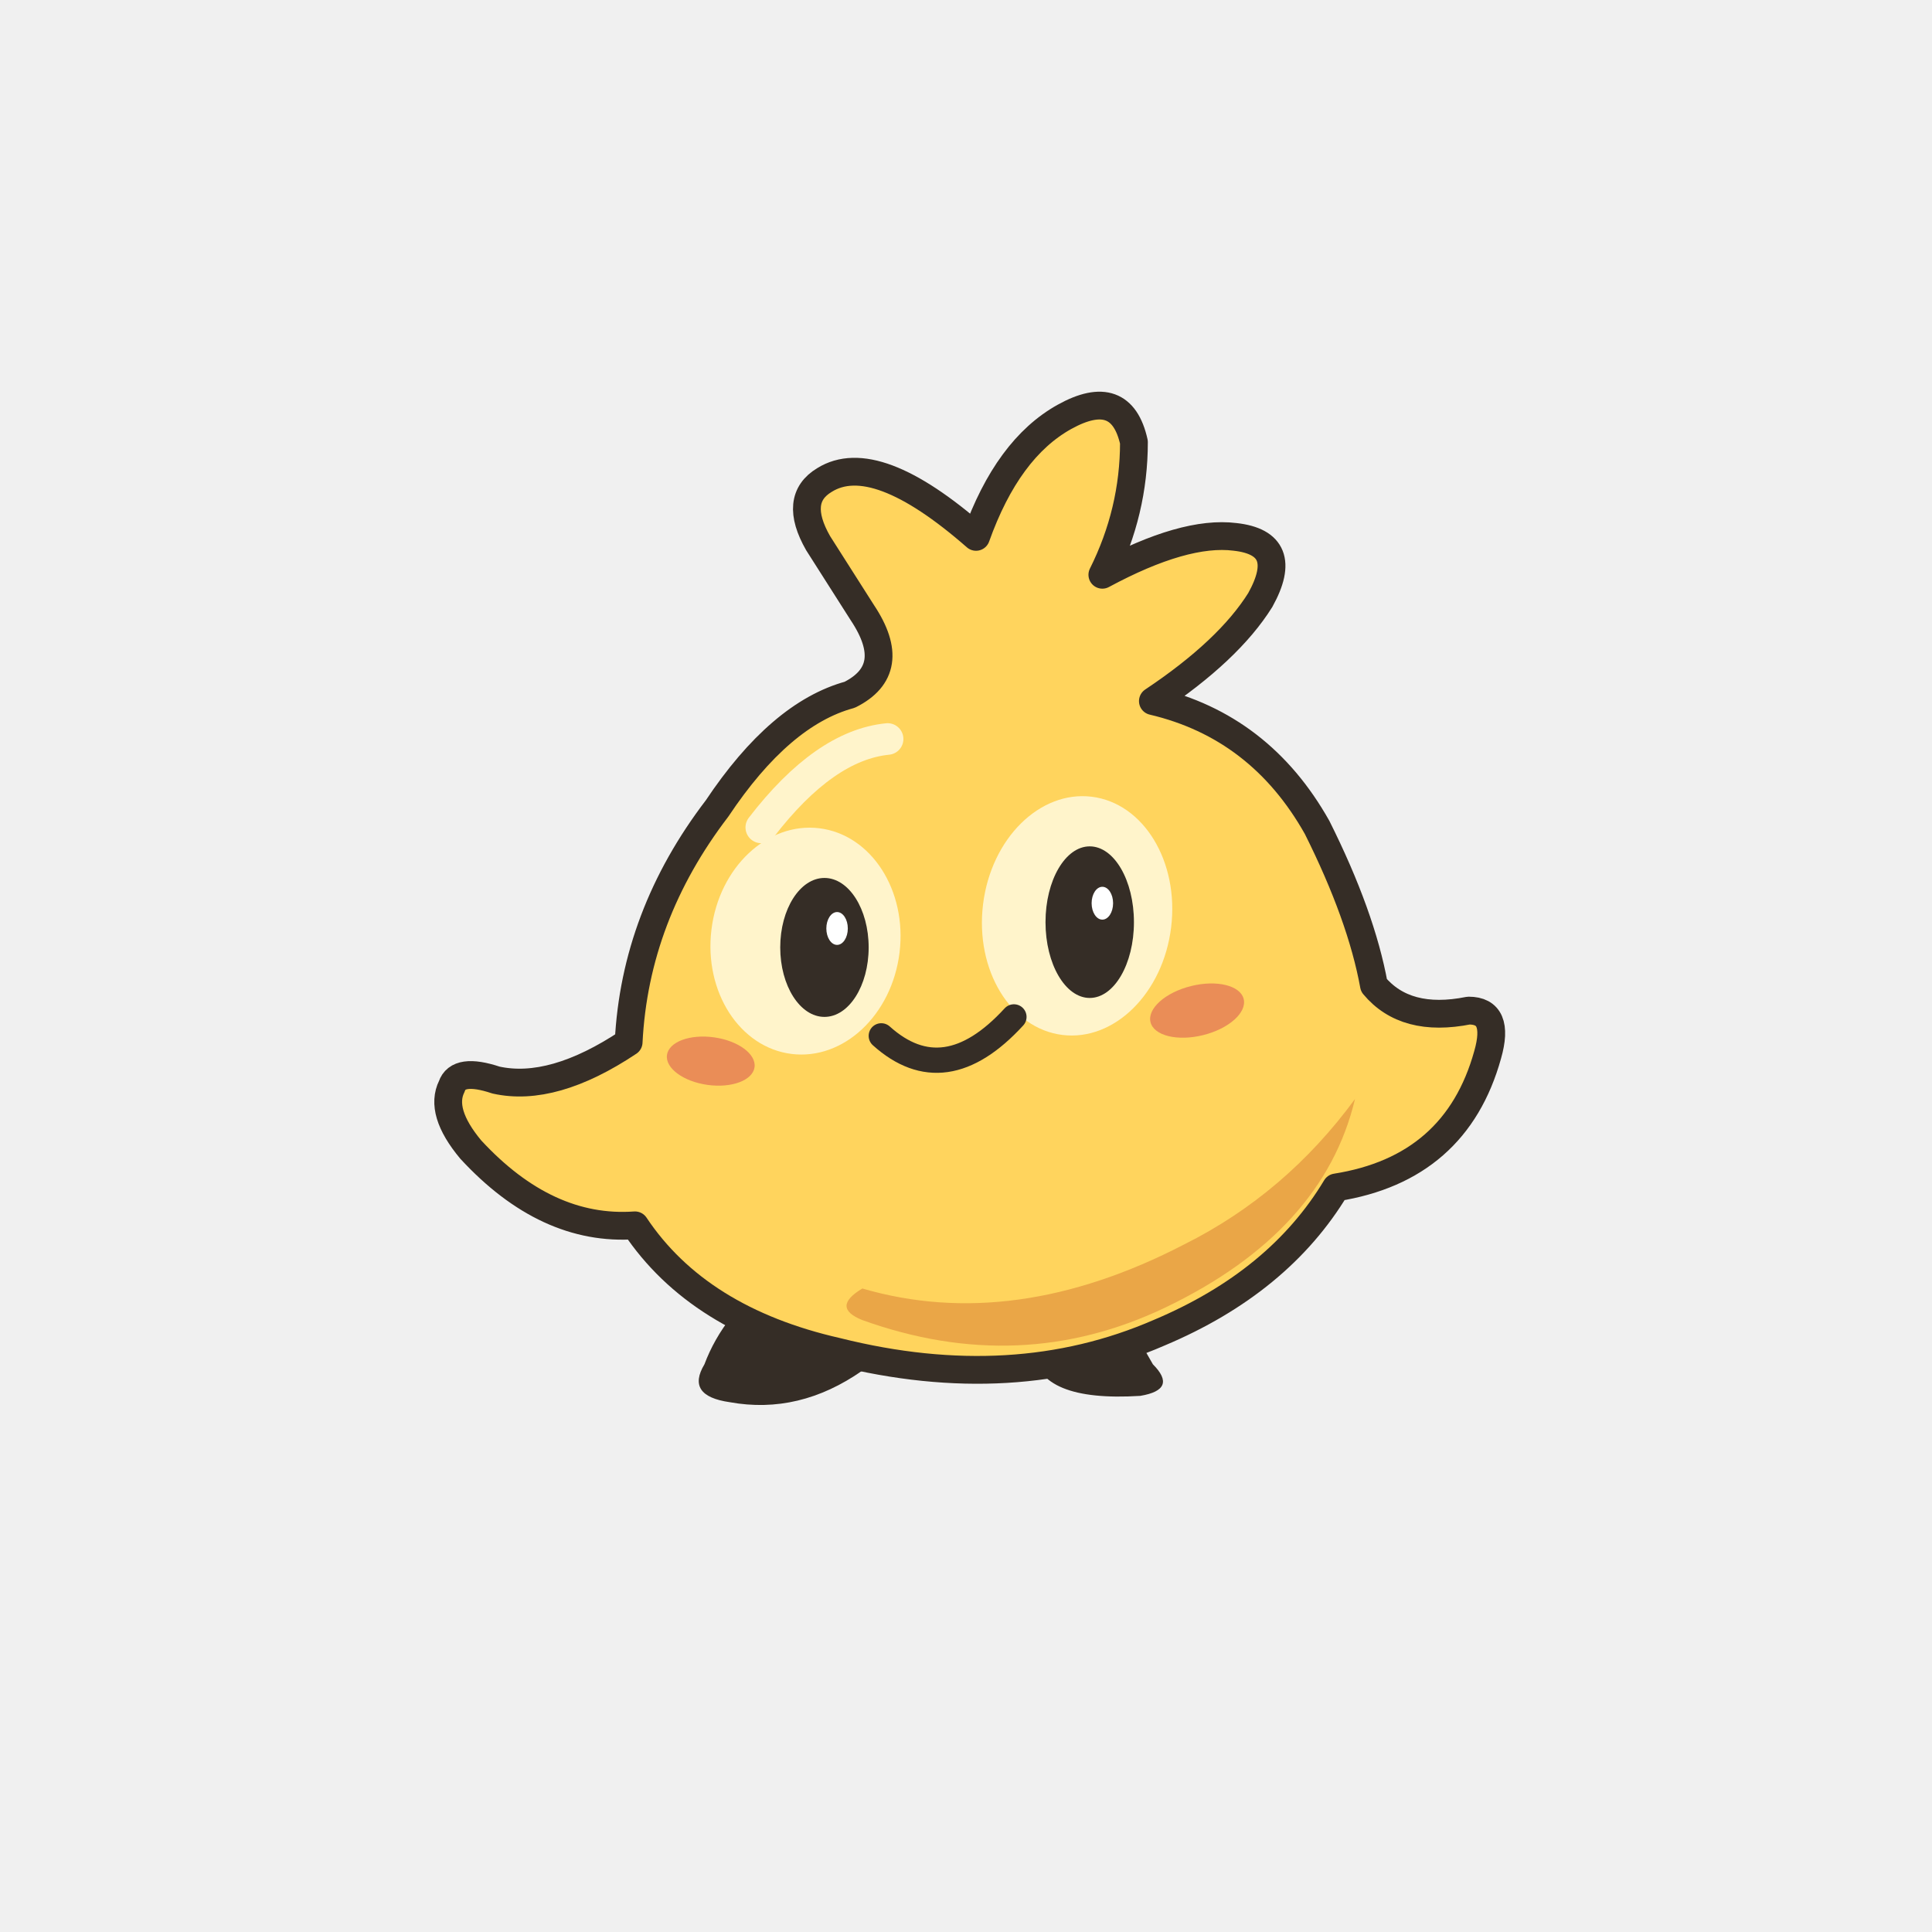
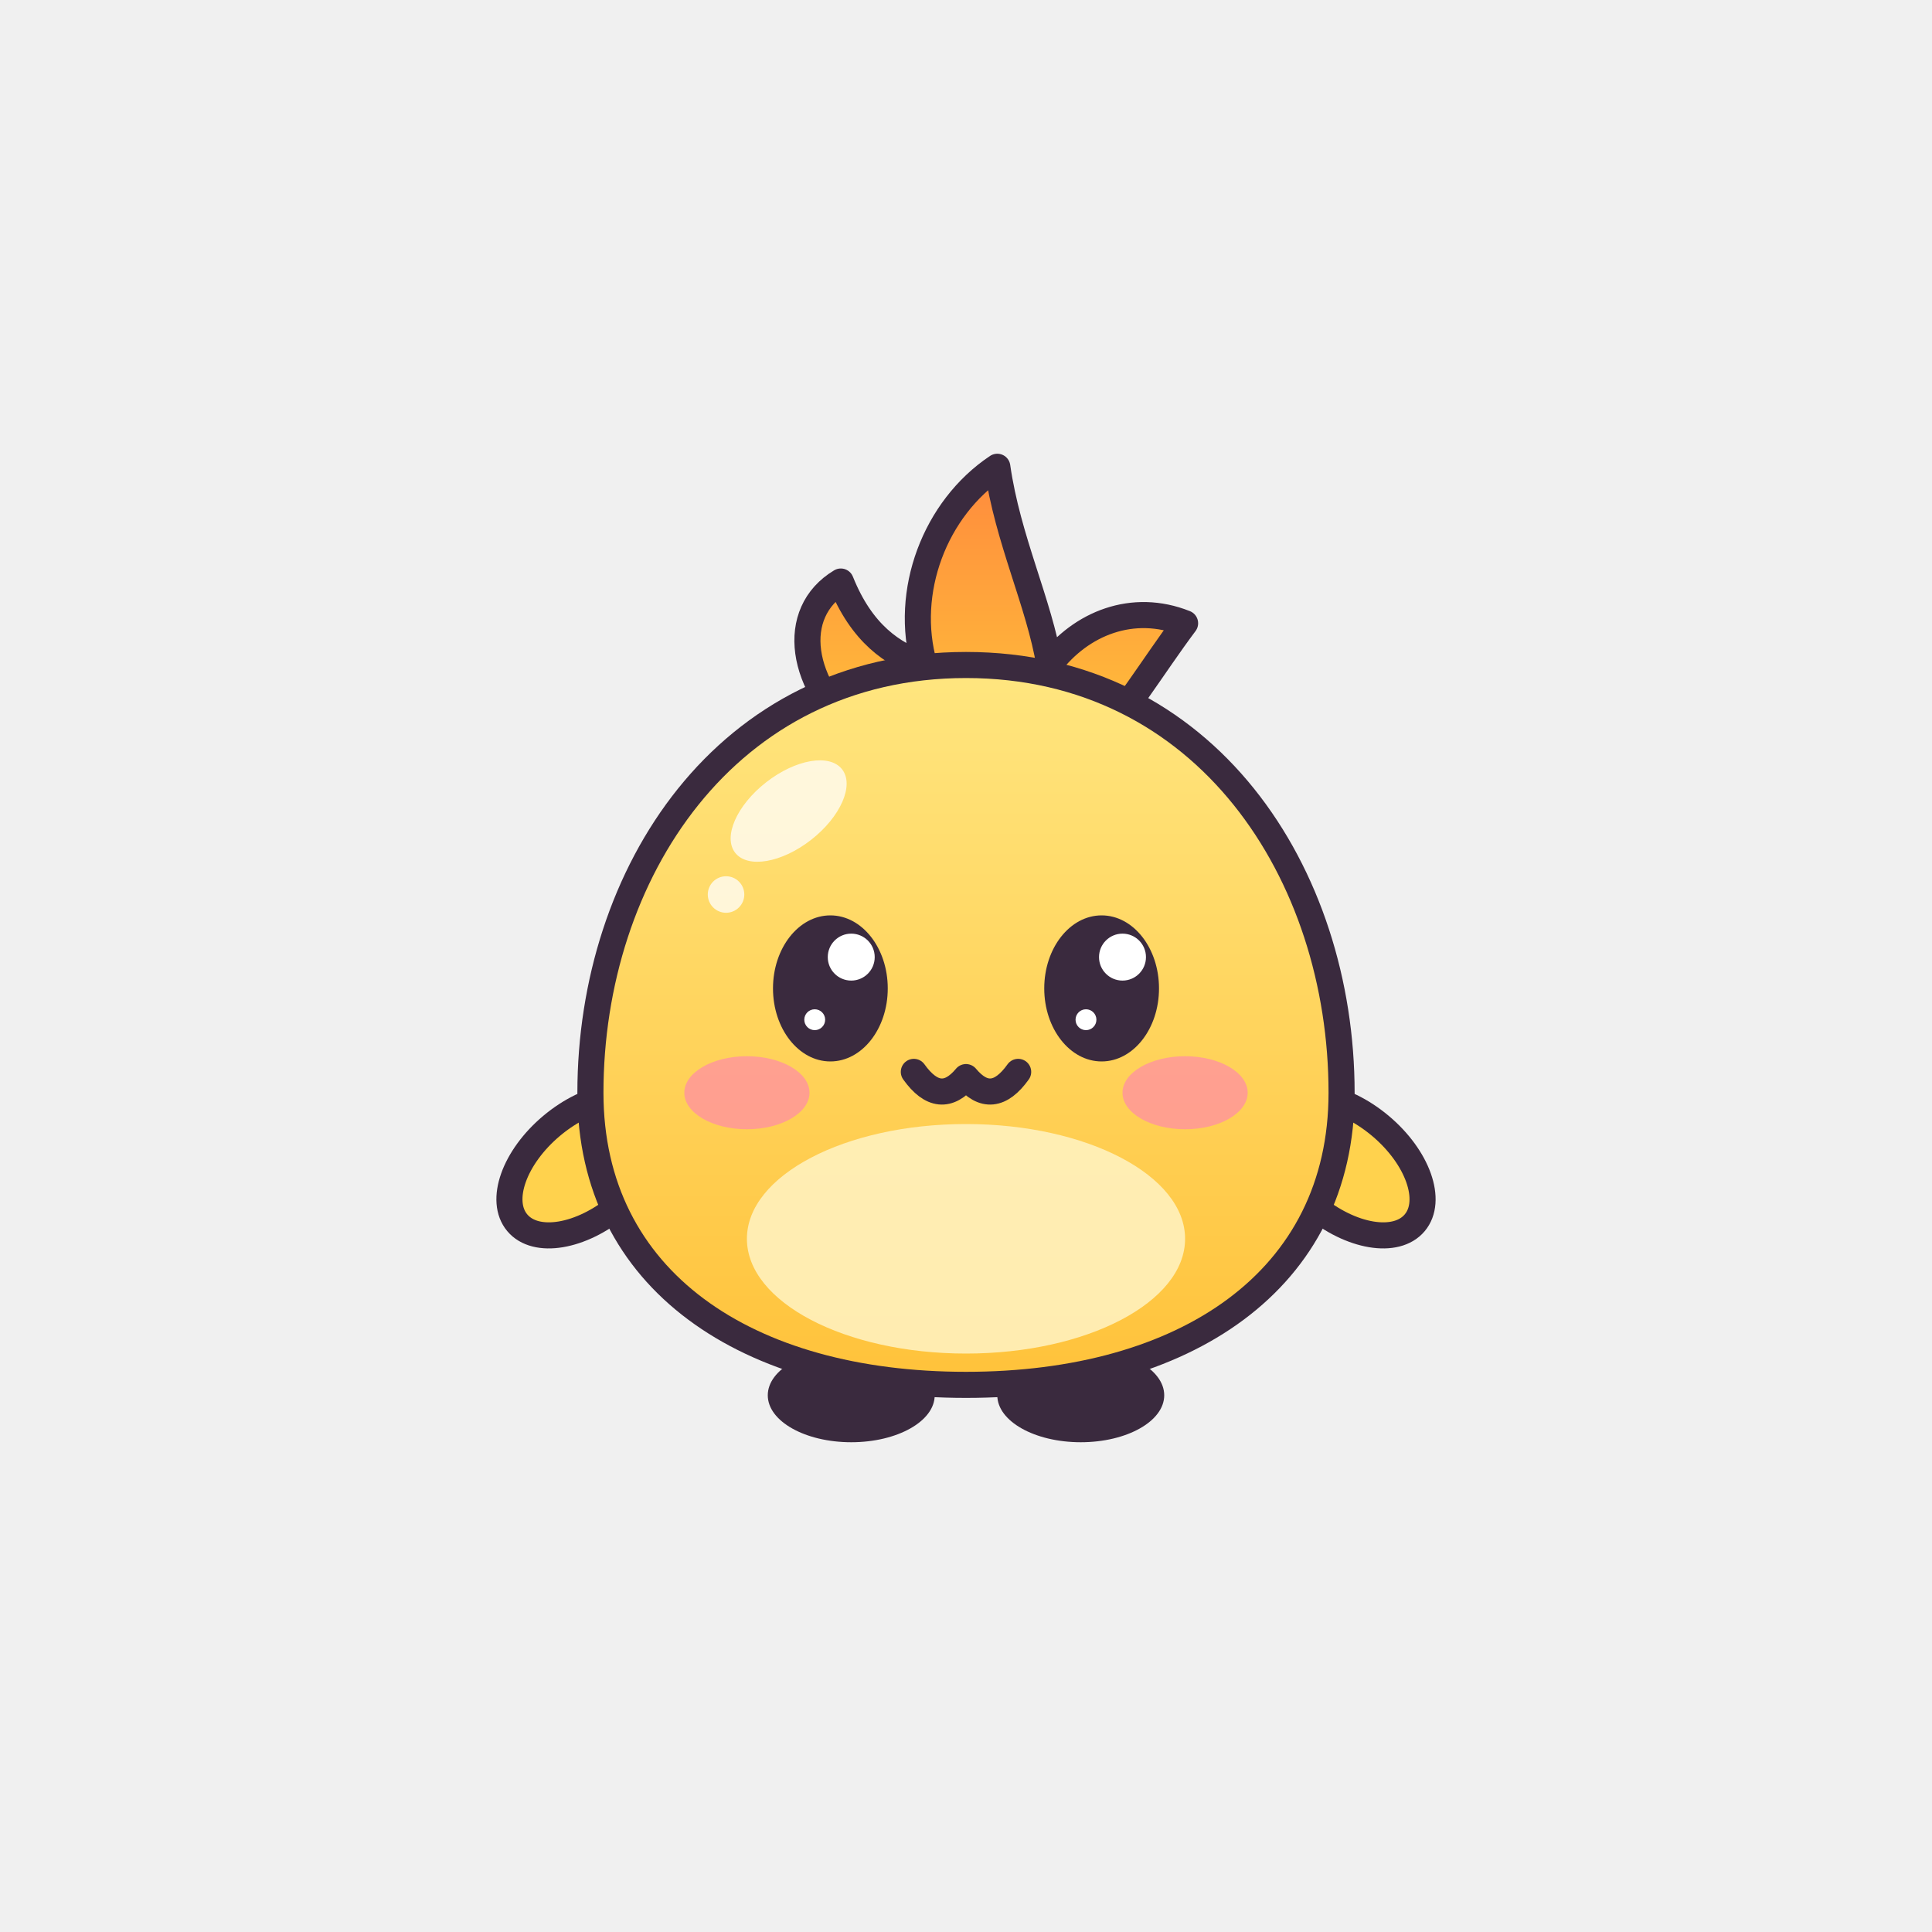
- <svg xmlns="http://www.w3.org/2000/svg" viewBox="0 0 208 208">
-   <g transform="translate(33 34) scale(.68)">
-     <path d="M74 152 Q66 158 63 166 Q60 171 67 172 Q78 174 88 167 L93 152 Z" fill="#352D26" />
-     <path d="M115 152 L115 164 Q116 172 132 171 Q138 170 134 166 L126 152 Z" fill="#352D26" />
-     <path d="M51 115 Q52 95 65 78 Q75 63 86 60 Q94 56 88 47 L81 36 Q77 29 82 26 Q90 21 106 35 Q111 21 120 16 Q129 11 131 20 Q131 31 126 41 Q139 34 147 35 Q156 36 151 45 Q146 53 134 61 Q151 65 160 81 Q167 95 169 106 Q174 112 184 110 Q189 110 187 117 Q182 135 163 138 Q154 153 135 161 Q112 171 84 164 Q62 159 52 144 Q38 145 26 132 Q21 126 23 122 Q24 119 30 121 Q39 123 51 115 Z" fill="#FFD45D" stroke="#352D26" stroke-width="4.4" stroke-linejoin="round" stroke-linecap="round" />
-     <path d="M88 154 Q112 161 139 147 Q155 139 166 124 Q161 145 136 157 Q113 168 88 159 Q83 157 88 154 Z" fill="#EAA647" />
-     <path d="M72 81 Q82 68 92 67" fill="none" stroke="#FFF4CB" stroke-width="5" stroke-linejoin="round" stroke-linecap="round" />
-     <ellipse cx="79" cy="99" rx="15" ry="18" fill="#FFF4CB" transform="rotate(7 79 99)" />
-     <ellipse cx="122" cy="95" rx="15" ry="19" fill="#FFF4CB" transform="rotate(7 122 95)" />
-     <ellipse cx="82" cy="100" rx="7" ry="11" fill="#352D26" transform="" />
-     <ellipse cx="124" cy="96" rx="7" ry="12" fill="#352D26" transform="" />
-     <ellipse cx="84" cy="97" rx="1.7" ry="2.6" fill="white" transform="" />
-     <ellipse cx="126" cy="93" rx="1.7" ry="2.6" fill="white" transform="" />
-     <ellipse cx="64" cy="118" rx="7" ry="3.8" fill="#EA8D57" transform="rotate(8 64 118)" />
-     <ellipse cx="141" cy="110" rx="7.6" ry="4" fill="#EA8D57" transform="rotate(-14 141 110)" />
-     <path d="M91 114 Q101 123 112 111" fill="none" stroke="#352D26" stroke-width="4" stroke-linejoin="round" stroke-linecap="round" />
+ <svg xmlns="http://www.w3.org/2000/svg" viewBox="0 0 200 200">
+   <g transform="translate(46 44) scale(.54)">
+     <defs>
+       <linearGradient id="b" x1="0" y1="0" x2="0" y2="1">
+         <stop offset="0" stop-color="#FFE680" />
+         <stop offset="1" stop-color="#FFC23A" />
+       </linearGradient>
+       <linearGradient id="c" x1="0" y1="0" x2="0" y2="1">
+         <stop offset="0" stop-color="#FF8A3D" />
+         <stop offset="1" stop-color="#FFC23A" />
+       </linearGradient>
+     </defs>
+     <ellipse cx="78" cy="186" rx="16" ry="9" fill="#3A2A3E" />
+     <ellipse cx="122" cy="186" rx="16" ry="9" fill="#3A2A3E" />
+     <ellipse cx="27" cy="142" rx="10" ry="17" transform="rotate(50 27 142)" fill="#FFD24D" stroke="#3A2A3E" stroke-width="5" />
+     <ellipse cx="173" cy="142" rx="10" ry="17" transform="rotate(-50 173 142)" fill="#FFD24D" stroke="#3A2A3E" stroke-width="5" />
+     <path d="M80 60 C68 50 66 36 76 30 C80 40 86 44 92 46 C88 32 94 16 106 8 C108 22 114 34 116 46 C122 38 132 34 142 38 C136 46 130 56 124 62 Z" fill="url(#c)" stroke="#3A2A3E" stroke-width="5" stroke-linecap="round" stroke-linejoin="round" />
+     <path d="M100 46 C146 46 172 86 172 128 C172 164 142 184 100 184 C58 184 28 164 28 128 C28 86 54 46 100 46 Z" fill="url(#b)" stroke="#3A2A3E" stroke-width="5" />
+     <ellipse cx="100" cy="156" rx="42" ry="22" fill="#FFF3C4" opacity=".85" />
+     <ellipse cx="66" cy="74" rx="13" ry="7" transform="rotate(-38 66 74)" fill="#fff" opacity=".75" />
+     <circle cx="54" cy="90" r="3.5" fill="#fff" opacity=".75" />
+     <ellipse cx="58" cy="128" rx="12" ry="7" fill="#FF8FA3" opacity=".75" />
+     <ellipse cx="142" cy="128" rx="12" ry="7" fill="#FF8FA3" opacity=".75" />
+     <ellipse cx="74" cy="108" rx="11" ry="14" fill="#3A2A3E" />
+     <circle cx="78" cy="102" r="4.5" fill="#fff" />
+     <circle cx="71" cy="114" r="2" fill="#fff" />
+     <ellipse cx="126" cy="108" rx="11" ry="14" fill="#3A2A3E" />
+     <circle cx="130" cy="102" r="4.5" fill="#fff" />
+     <circle cx="123" cy="114" r="2" fill="#fff" />
+     <path d="M90 124 Q95 131 100 125 Q105 131 110 124" fill="none" stroke="#3A2A3E" stroke-width="5" stroke-linecap="round" stroke-linejoin="round" />
  </g>
</svg>
